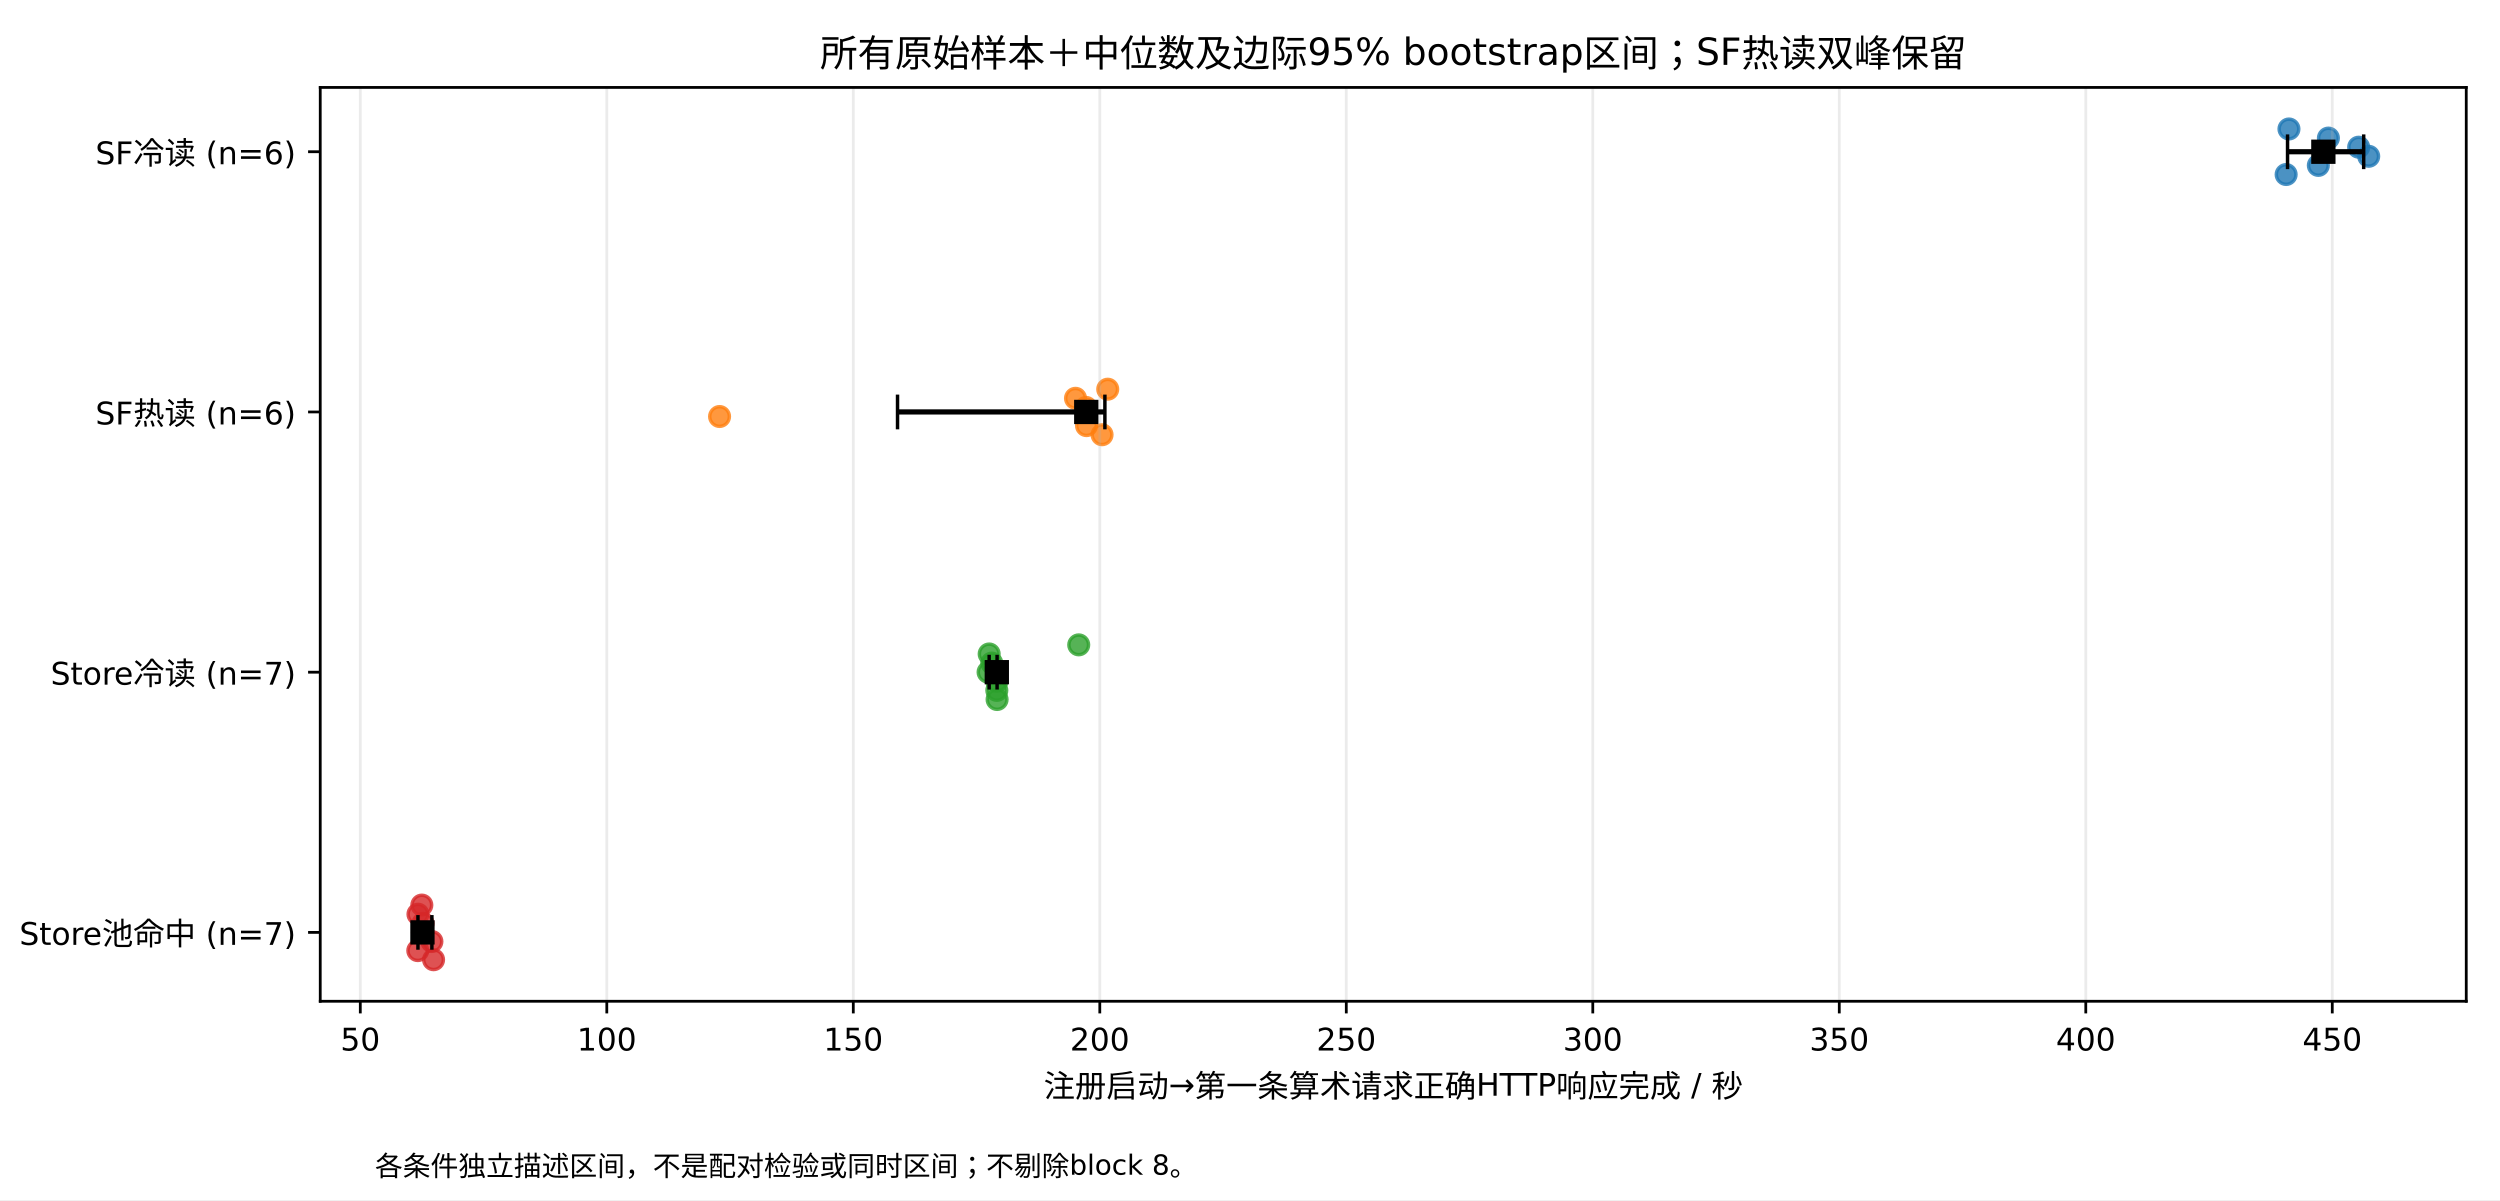
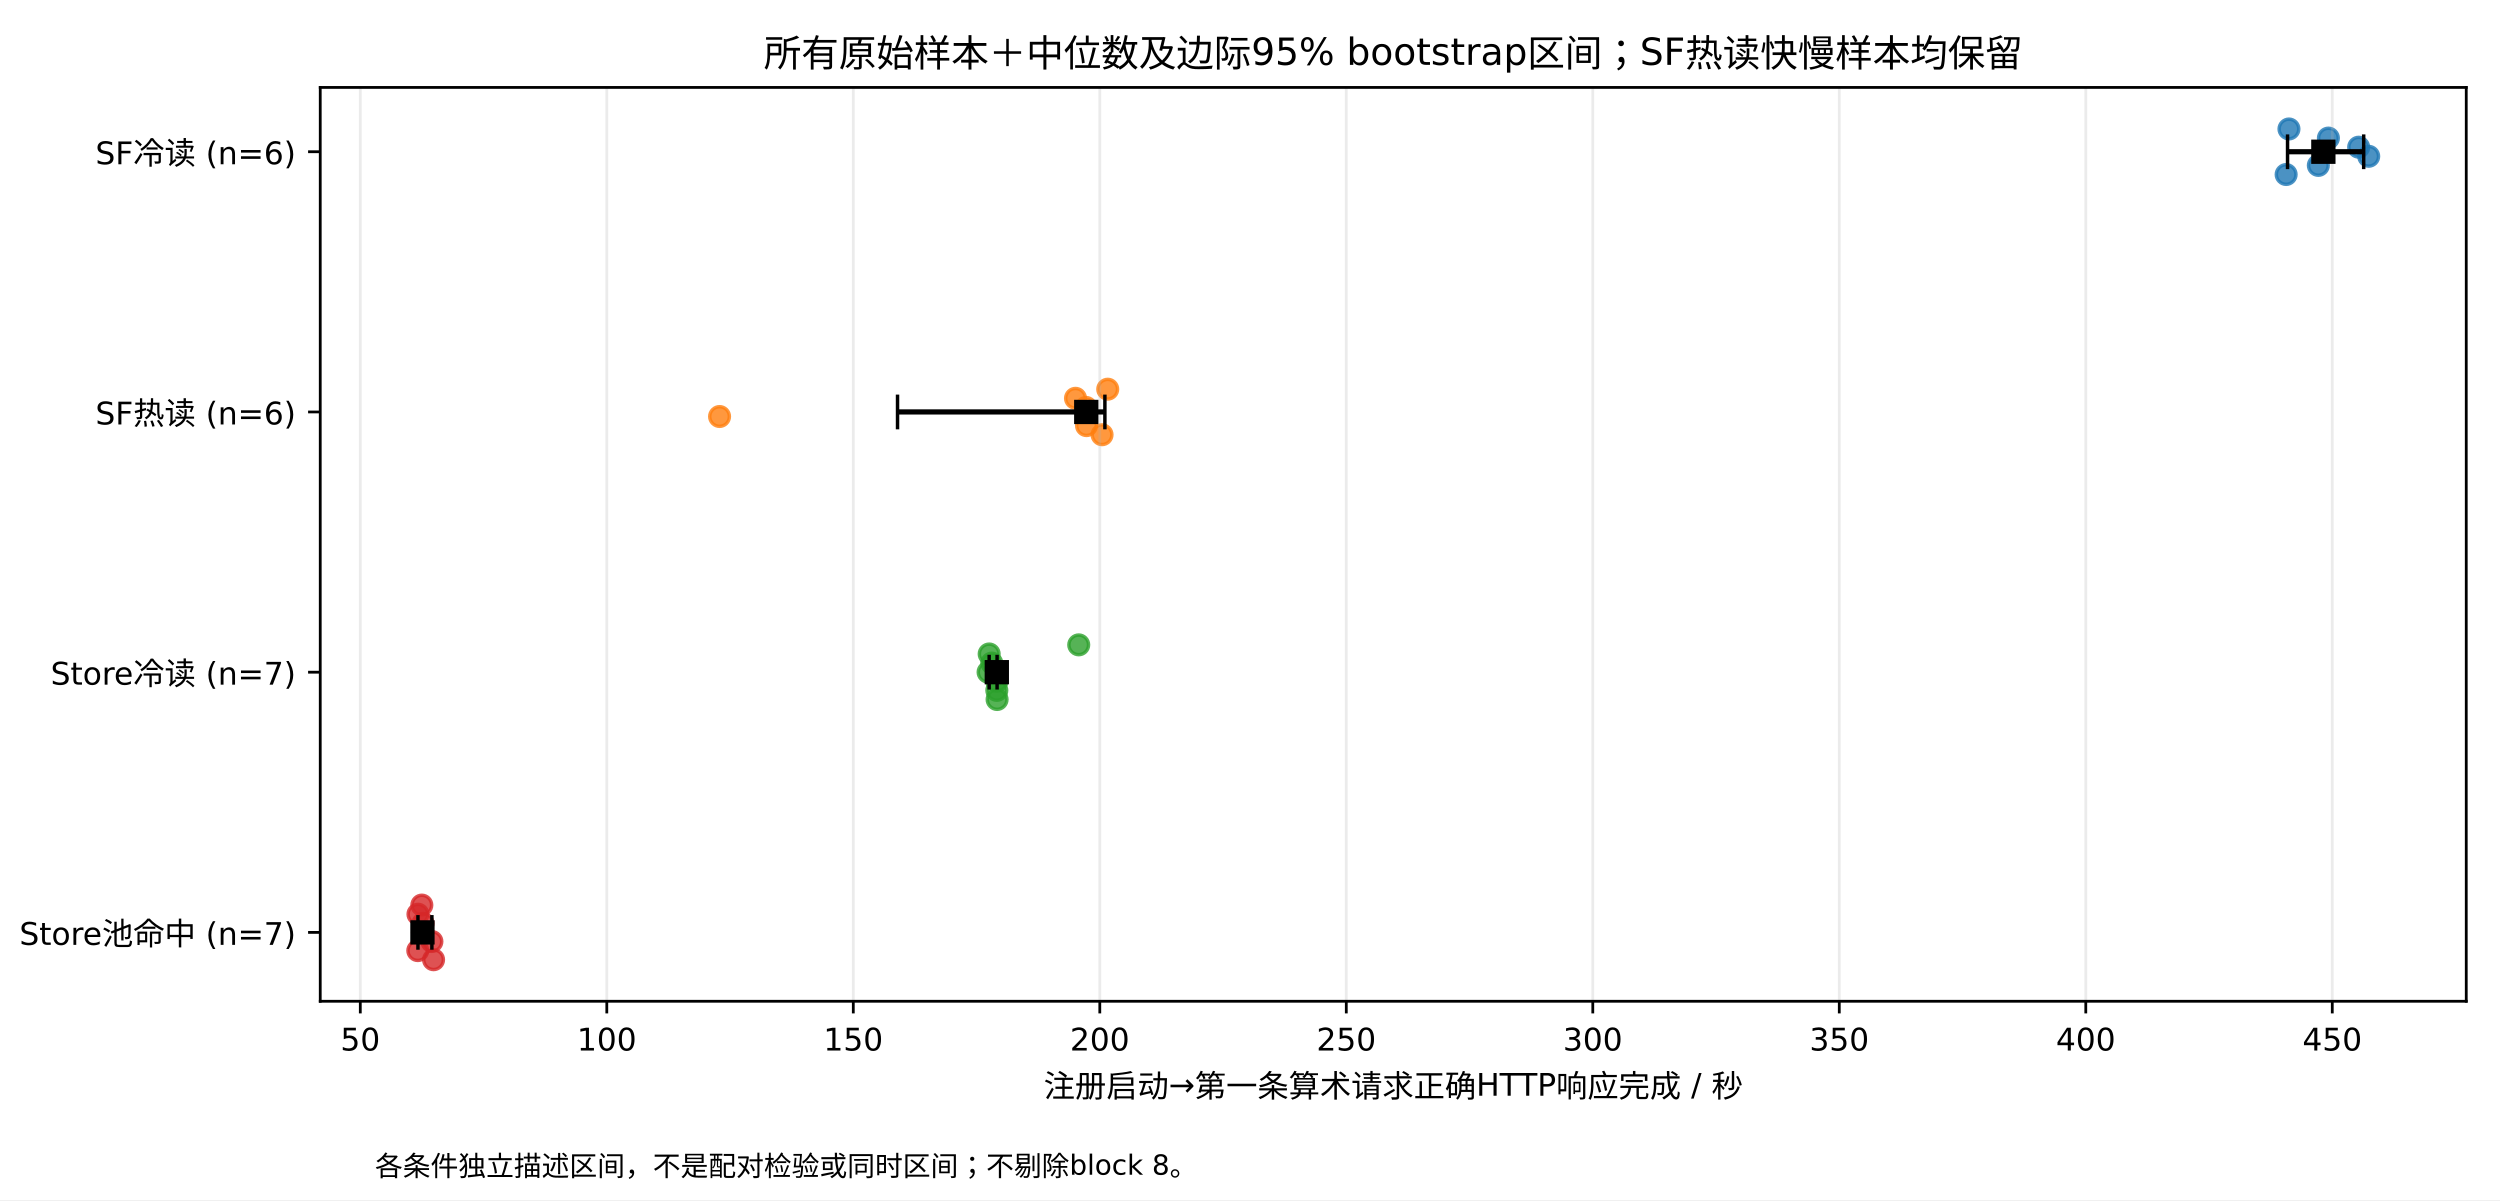
<svg xmlns="http://www.w3.org/2000/svg" xmlns:xlink="http://www.w3.org/1999/xlink" width="720pt" height="345.6pt" viewBox="0 0 720 345.6" version="1.1">
  <defs>
    <style type="text/css">*{stroke-linejoin: round; stroke-linecap: butt}</style>
  </defs>
  <g id="figure_1">
    <g id="patch_1">
      <path d="M 0 345.6  L 720 345.6  L 720 0  L 0 0  z " style="fill: #ffffff" />
    </g>
    <g id="axes_1">
      <g id="patch_2">
        <path d="M 92.23 288.363  L 710.28 288.363  L 710.28 25.181  L 92.23 25.181  z " style="fill: #ffffff" />
      </g>
      <g id="PathCollection_1">
        <defs>
          <path id="m7139ab73a0" d="M 0 2.828  C 0.75 2.828 1.47 2.53 2 2  C 2.53 1.47 2.828 0.75 2.828 0  C 2.828 -0.75 2.53 -1.47 2 -2  C 1.47 -2.53 0.75 -2.828 0 -2.828  C -0.75 -2.828 -1.47 -2.53 -2 -2  C -2.53 -1.47 -2.828 -0.75 -2.828 0  C -2.828 0.75 -2.53 1.47 -2 2  C -1.47 2.53 -0.75 2.828 0 2.828  z " style="stroke: #1f77b4; stroke-opacity: 0.8" />
        </defs>
        <g clip-path="url(#p6aed438ae2)">
          <use xlink:href="#m7139ab73a0" x="659.218" y="37.144" style="fill: #1f77b4; fill-opacity: 0.8; stroke: #1f77b4; stroke-opacity: 0.8" />
          <use xlink:href="#m7139ab73a0" x="670.577" y="39.767" style="fill: #1f77b4; fill-opacity: 0.8; stroke: #1f77b4; stroke-opacity: 0.8" />
          <use xlink:href="#m7139ab73a0" x="679.294" y="42.39" style="fill: #1f77b4; fill-opacity: 0.8; stroke: #1f77b4; stroke-opacity: 0.8" />
          <use xlink:href="#m7139ab73a0" x="682.187" y="45.013" style="fill: #1f77b4; fill-opacity: 0.8; stroke: #1f77b4; stroke-opacity: 0.8" />
          <use xlink:href="#m7139ab73a0" x="667.678" y="47.636" style="fill: #1f77b4; fill-opacity: 0.8; stroke: #1f77b4; stroke-opacity: 0.8" />
          <use xlink:href="#m7139ab73a0" x="658.407" y="50.259" style="fill: #1f77b4; fill-opacity: 0.8; stroke: #1f77b4; stroke-opacity: 0.8" />
        </g>
      </g>
      <g id="PathCollection_2">
        <defs>
          <path id="m1eeab55890" d="M 0 2.828  C 0.75 2.828 1.47 2.53 2 2  C 2.53 1.47 2.828 0.75 2.828 0  C 2.828 -0.75 2.53 -1.47 2 -2  C 1.47 -2.53 0.75 -2.828 0 -2.828  C -0.75 -2.828 -1.47 -2.53 -2 -2  C -2.53 -1.47 -2.828 -0.75 -2.828 0  C -2.828 0.75 -2.53 1.47 -2 2  C -1.47 2.53 -0.75 2.828 0 2.828  z " style="stroke: #ff7f0e; stroke-opacity: 0.8" />
        </defs>
        <g clip-path="url(#p6aed438ae2)">
          <use xlink:href="#m1eeab55890" x="319.027" y="112.087" style="fill: #ff7f0e; fill-opacity: 0.8; stroke: #ff7f0e; stroke-opacity: 0.8" />
          <use xlink:href="#m1eeab55890" x="309.744" y="114.71" style="fill: #ff7f0e; fill-opacity: 0.8; stroke: #ff7f0e; stroke-opacity: 0.8" />
          <use xlink:href="#m1eeab55890" x="312.771" y="117.333" style="fill: #ff7f0e; fill-opacity: 0.8; stroke: #ff7f0e; stroke-opacity: 0.8" />
          <use xlink:href="#m1eeab55890" x="207.234" y="119.956" style="fill: #ff7f0e; fill-opacity: 0.8; stroke: #ff7f0e; stroke-opacity: 0.8" />
          <use xlink:href="#m1eeab55890" x="312.913" y="122.579" style="fill: #ff7f0e; fill-opacity: 0.8; stroke: #ff7f0e; stroke-opacity: 0.8" />
          <use xlink:href="#m1eeab55890" x="317.389" y="125.202" style="fill: #ff7f0e; fill-opacity: 0.8; stroke: #ff7f0e; stroke-opacity: 0.8" />
        </g>
      </g>
      <g id="PathCollection_3">
        <defs>
          <path id="m0be9adfc21" d="M 0 2.828  C 0.75 2.828 1.47 2.53 2 2  C 2.53 1.47 2.828 0.75 2.828 0  C 2.828 -0.75 2.53 -1.47 2 -2  C 1.47 -2.53 0.75 -2.828 0 -2.828  C -0.75 -2.828 -1.47 -2.53 -2 -2  C -2.53 -1.47 -2.828 -0.75 -2.828 0  C -2.828 0.75 -2.53 1.47 -2 2  C -1.47 2.53 -0.75 2.828 0 2.828  z " style="stroke: #2ca02c; stroke-opacity: 0.8" />
        </defs>
        <g clip-path="url(#p6aed438ae2)">
          <use xlink:href="#m0be9adfc21" x="310.672" y="185.719" style="fill: #2ca02c; fill-opacity: 0.8; stroke: #2ca02c; stroke-opacity: 0.8" />
          <use xlink:href="#m0be9adfc21" x="284.879" y="188.342" style="fill: #2ca02c; fill-opacity: 0.8; stroke: #2ca02c; stroke-opacity: 0.8" />
          <use xlink:href="#m0be9adfc21" x="285.626" y="190.965" style="fill: #2ca02c; fill-opacity: 0.8; stroke: #2ca02c; stroke-opacity: 0.8" />
          <use xlink:href="#m0be9adfc21" x="284.568" y="193.588" style="fill: #2ca02c; fill-opacity: 0.8; stroke: #2ca02c; stroke-opacity: 0.8" />
          <use xlink:href="#m0be9adfc21" x="287.107" y="196.211" style="fill: #2ca02c; fill-opacity: 0.8; stroke: #2ca02c; stroke-opacity: 0.8" />
          <use xlink:href="#m0be9adfc21" x="287.083" y="198.834" style="fill: #2ca02c; fill-opacity: 0.8; stroke: #2ca02c; stroke-opacity: 0.8" />
          <use xlink:href="#m0be9adfc21" x="287.16" y="201.457" style="fill: #2ca02c; fill-opacity: 0.8; stroke: #2ca02c; stroke-opacity: 0.8" />
        </g>
      </g>
      <g id="PathCollection_4">
        <defs>
          <path id="m063ac54be9" d="M 0 2.828  C 0.75 2.828 1.47 2.53 2 2  C 2.53 1.47 2.828 0.75 2.828 0  C 2.828 -0.75 2.53 -1.47 2 -2  C 1.47 -2.53 0.75 -2.828 0 -2.828  C -0.75 -2.828 -1.47 -2.53 -2 -2  C -2.53 -1.47 -2.828 -0.75 -2.828 0  C -2.828 0.75 -2.53 1.47 -2 2  C -1.47 2.53 -0.75 2.828 0 2.828  z " style="stroke: #d62728; stroke-opacity: 0.8" />
        </defs>
        <g clip-path="url(#p6aed438ae2)">
          <use xlink:href="#m063ac54be9" x="121.486" y="260.662" style="fill: #d62728; fill-opacity: 0.8; stroke: #d62728; stroke-opacity: 0.8" />
          <use xlink:href="#m063ac54be9" x="120.373" y="263.285" style="fill: #d62728; fill-opacity: 0.8; stroke: #d62728; stroke-opacity: 0.8" />
          <use xlink:href="#m063ac54be9" x="121.833" y="265.908" style="fill: #d62728; fill-opacity: 0.8; stroke: #d62728; stroke-opacity: 0.8" />
          <use xlink:href="#m063ac54be9" x="121.666" y="268.531" style="fill: #d62728; fill-opacity: 0.8; stroke: #d62728; stroke-opacity: 0.8" />
          <use xlink:href="#m063ac54be9" x="124.385" y="271.154" style="fill: #d62728; fill-opacity: 0.8; stroke: #d62728; stroke-opacity: 0.8" />
          <use xlink:href="#m063ac54be9" x="120.323" y="273.777" style="fill: #d62728; fill-opacity: 0.8; stroke: #d62728; stroke-opacity: 0.8" />
          <use xlink:href="#m063ac54be9" x="124.866" y="276.4" style="fill: #d62728; fill-opacity: 0.8; stroke: #d62728; stroke-opacity: 0.8" />
        </g>
      </g>
      <g id="matplotlib.axis_1">
        <g id="xtick_1">
          <g id="line2d_1">
            <path d="M 103.766 288.363  L 103.766 25.181  " clip-path="url(#p6aed438ae2)" style="fill: none; stroke: #b0b0b0; stroke-opacity: 0.25; stroke-width: 0.8; stroke-linecap: square" />
          </g>
          <g id="line2d_2">
            <defs>
              <path id="mda26b09154" d="M 0 0  L 0 3.5  " style="stroke: #000000; stroke-width: 0.8" />
            </defs>
            <g>
              <use xlink:href="#mda26b09154" x="103.766" y="288.363" style="stroke: #000000; stroke-width: 0.8" />
            </g>
          </g>
          <g id="text_1">
            <text style="font-size: 9px; font-family: 'Microsoft YaHei', 'SimHei', 'DejaVu Sans', sans-serif; text-anchor: middle" x="103.766" y="302.557" transform="rotate(-0 103.7662 302.5569)">50</text>
          </g>
        </g>
        <g id="xtick_2">
          <g id="line2d_3">
            <path d="M 174.757 288.363  L 174.757 25.181  " clip-path="url(#p6aed438ae2)" style="fill: none; stroke: #b0b0b0; stroke-opacity: 0.25; stroke-width: 0.8; stroke-linecap: square" />
          </g>
          <g id="line2d_4">
            <g>
              <use xlink:href="#mda26b09154" x="174.757" y="288.363" style="stroke: #000000; stroke-width: 0.8" />
            </g>
          </g>
          <g id="text_2">
            <text style="font-size: 9px; font-family: 'Microsoft YaHei', 'SimHei', 'DejaVu Sans', sans-serif; text-anchor: middle" x="174.757" y="302.557" transform="rotate(-0 174.7573 302.5569)">100</text>
          </g>
        </g>
        <g id="xtick_3">
          <g id="line2d_5">
            <path d="M 245.748 288.363  L 245.748 25.181  " clip-path="url(#p6aed438ae2)" style="fill: none; stroke: #b0b0b0; stroke-opacity: 0.25; stroke-width: 0.8; stroke-linecap: square" />
          </g>
          <g id="line2d_6">
            <g>
              <use xlink:href="#mda26b09154" x="245.748" y="288.363" style="stroke: #000000; stroke-width: 0.8" />
            </g>
          </g>
          <g id="text_3">
            <text style="font-size: 9px; font-family: 'Microsoft YaHei', 'SimHei', 'DejaVu Sans', sans-serif; text-anchor: middle" x="245.748" y="302.557" transform="rotate(-0 245.7484 302.5569)">150</text>
          </g>
        </g>
        <g id="xtick_4">
          <g id="line2d_7">
            <path d="M 316.74 288.363  L 316.74 25.181  " clip-path="url(#p6aed438ae2)" style="fill: none; stroke: #b0b0b0; stroke-opacity: 0.25; stroke-width: 0.8; stroke-linecap: square" />
          </g>
          <g id="line2d_8">
            <g>
              <use xlink:href="#mda26b09154" x="316.74" y="288.363" style="stroke: #000000; stroke-width: 0.8" />
            </g>
          </g>
          <g id="text_4">
            <text style="font-size: 9px; font-family: 'Microsoft YaHei', 'SimHei', 'DejaVu Sans', sans-serif; text-anchor: middle" x="316.74" y="302.557" transform="rotate(-0 316.7395 302.5569)">200</text>
          </g>
        </g>
        <g id="xtick_5">
          <g id="line2d_9">
            <path d="M 387.731 288.363  L 387.731 25.181  " clip-path="url(#p6aed438ae2)" style="fill: none; stroke: #b0b0b0; stroke-opacity: 0.25; stroke-width: 0.8; stroke-linecap: square" />
          </g>
          <g id="line2d_10">
            <g>
              <use xlink:href="#mda26b09154" x="387.731" y="288.363" style="stroke: #000000; stroke-width: 0.8" />
            </g>
          </g>
          <g id="text_5">
            <text style="font-size: 9px; font-family: 'Microsoft YaHei', 'SimHei', 'DejaVu Sans', sans-serif; text-anchor: middle" x="387.731" y="302.557" transform="rotate(-0 387.7306 302.5569)">250</text>
          </g>
        </g>
        <g id="xtick_6">
          <g id="line2d_11">
            <path d="M 458.722 288.363  L 458.722 25.181  " clip-path="url(#p6aed438ae2)" style="fill: none; stroke: #b0b0b0; stroke-opacity: 0.25; stroke-width: 0.8; stroke-linecap: square" />
          </g>
          <g id="line2d_12">
            <g>
              <use xlink:href="#mda26b09154" x="458.722" y="288.363" style="stroke: #000000; stroke-width: 0.8" />
            </g>
          </g>
          <g id="text_6">
            <text style="font-size: 9px; font-family: 'Microsoft YaHei', 'SimHei', 'DejaVu Sans', sans-serif; text-anchor: middle" x="458.722" y="302.557" transform="rotate(-0 458.7217 302.5569)">300</text>
          </g>
        </g>
        <g id="xtick_7">
          <g id="line2d_13">
            <path d="M 529.713 288.363  L 529.713 25.181  " clip-path="url(#p6aed438ae2)" style="fill: none; stroke: #b0b0b0; stroke-opacity: 0.25; stroke-width: 0.8; stroke-linecap: square" />
          </g>
          <g id="line2d_14">
            <g>
              <use xlink:href="#mda26b09154" x="529.713" y="288.363" style="stroke: #000000; stroke-width: 0.8" />
            </g>
          </g>
          <g id="text_7">
            <text style="font-size: 9px; font-family: 'Microsoft YaHei', 'SimHei', 'DejaVu Sans', sans-serif; text-anchor: middle" x="529.713" y="302.557" transform="rotate(-0 529.7128 302.5569)">350</text>
          </g>
        </g>
        <g id="xtick_8">
          <g id="line2d_15">
            <path d="M 600.704 288.363  L 600.704 25.181  " clip-path="url(#p6aed438ae2)" style="fill: none; stroke: #b0b0b0; stroke-opacity: 0.25; stroke-width: 0.8; stroke-linecap: square" />
          </g>
          <g id="line2d_16">
            <g>
              <use xlink:href="#mda26b09154" x="600.704" y="288.363" style="stroke: #000000; stroke-width: 0.8" />
            </g>
          </g>
          <g id="text_8">
            <text style="font-size: 9px; font-family: 'Microsoft YaHei', 'SimHei', 'DejaVu Sans', sans-serif; text-anchor: middle" x="600.704" y="302.557" transform="rotate(-0 600.7039 302.5569)">400</text>
          </g>
        </g>
        <g id="xtick_9">
          <g id="line2d_17">
            <path d="M 671.695 288.363  L 671.695 25.181  " clip-path="url(#p6aed438ae2)" style="fill: none; stroke: #b0b0b0; stroke-opacity: 0.25; stroke-width: 0.8; stroke-linecap: square" />
          </g>
          <g id="line2d_18">
            <g>
              <use xlink:href="#mda26b09154" x="671.695" y="288.363" style="stroke: #000000; stroke-width: 0.8" />
            </g>
          </g>
          <g id="text_9">
            <text style="font-size: 9px; font-family: 'Microsoft YaHei', 'SimHei', 'DejaVu Sans', sans-serif; text-anchor: middle" x="671.695" y="302.557" transform="rotate(-0 671.695 302.5569)">450</text>
          </g>
        </g>
        <g id="text_10">
          <text style="font-size: 9px; font-family: 'Microsoft YaHei', 'SimHei', 'DejaVu Sans', sans-serif; text-anchor: middle" x="401.255" y="315.989" transform="rotate(-0 401.255 315.9886)">注册启动→第一条算术请求正确HTTP响应完成 / 秒</text>
        </g>
      </g>
      <g id="matplotlib.axis_2">
        <g id="ytick_1">
          <g id="line2d_19">
            <defs>
              <path id="m9f95c51020" d="M 0 0  L -3.5 0  " style="stroke: #000000; stroke-width: 0.8" />
            </defs>
            <g>
              <use xlink:href="#m9f95c51020" x="92.23" y="43.702" style="stroke: #000000; stroke-width: 0.8" />
            </g>
          </g>
          <g id="text_11">
            <text style="font-size: 9px; font-family: 'Microsoft YaHei', 'SimHei', 'DejaVu Sans', sans-serif; text-anchor: end" x="85.23" y="47.299" transform="rotate(-0 85.23 47.29874)">SF冷读 (n=6)</text>
          </g>
        </g>
        <g id="ytick_2">
          <g id="line2d_20">
            <g>
              <use xlink:href="#m9f95c51020" x="92.23" y="118.645" style="stroke: #000000; stroke-width: 0.8" />
            </g>
          </g>
          <g id="text_12">
            <text style="font-size: 9px; font-family: 'Microsoft YaHei', 'SimHei', 'DejaVu Sans', sans-serif; text-anchor: end" x="85.23" y="122.242" transform="rotate(-0 85.23 122.2418)">SF热读 (n=6)</text>
          </g>
        </g>
        <g id="ytick_3">
          <g id="line2d_21">
            <g>
              <use xlink:href="#m9f95c51020" x="92.23" y="193.588" style="stroke: #000000; stroke-width: 0.8" />
            </g>
          </g>
          <g id="text_13">
            <text style="font-size: 9px; font-family: 'Microsoft YaHei', 'SimHei', 'DejaVu Sans', sans-serif; text-anchor: end" x="85.23" y="197.185" transform="rotate(-0 85.23 197.1848)">Store冷读 (n=7)</text>
          </g>
        </g>
        <g id="ytick_4">
          <g id="line2d_22">
            <g>
              <use xlink:href="#m9f95c51020" x="92.23" y="268.531" style="stroke: #000000; stroke-width: 0.8" />
            </g>
          </g>
          <g id="text_14">
            <text style="font-size: 9px; font-family: 'Microsoft YaHei', 'SimHei', 'DejaVu Sans', sans-serif; text-anchor: end" x="85.23" y="272.128" transform="rotate(-0 85.23 272.1279)">Store池命中 (n=7)</text>
          </g>
        </g>
      </g>
      <g id="LineCollection_1">
        <path d="M 658.812 43.702  L 680.741 43.702  " clip-path="url(#p6aed438ae2)" style="fill: none; stroke: #000000; stroke-width: 1.5" />
      </g>
      <g id="line2d_23">
        <defs>
          <path id="m857ded5267" d="M 0 5  L 0 -5  " style="stroke: #000000" />
        </defs>
        <g clip-path="url(#p6aed438ae2)">
          <use xlink:href="#m857ded5267" x="658.812" y="43.702" style="stroke: #000000" />
        </g>
      </g>
      <g id="line2d_24">
        <g clip-path="url(#p6aed438ae2)">
          <use xlink:href="#m857ded5267" x="680.741" y="43.702" style="stroke: #000000" />
        </g>
      </g>
      <g id="LineCollection_2">
        <path d="M 258.489 118.645  L 318.208 118.645  " clip-path="url(#p6aed438ae2)" style="fill: none; stroke: #000000; stroke-width: 1.5" />
      </g>
      <g id="line2d_25">
        <g clip-path="url(#p6aed438ae2)">
          <use xlink:href="#m857ded5267" x="258.489" y="118.645" style="stroke: #000000" />
        </g>
      </g>
      <g id="line2d_26">
        <g clip-path="url(#p6aed438ae2)">
          <use xlink:href="#m857ded5267" x="318.208" y="118.645" style="stroke: #000000" />
        </g>
      </g>
      <g id="LineCollection_3">
        <path d="M 284.879 193.588  L 287.16 193.588  " clip-path="url(#p6aed438ae2)" style="fill: none; stroke: #000000; stroke-width: 1.5" />
      </g>
      <g id="line2d_27">
        <g clip-path="url(#p6aed438ae2)">
          <use xlink:href="#m857ded5267" x="284.879" y="193.588" style="stroke: #000000" />
        </g>
      </g>
      <g id="line2d_28">
        <g clip-path="url(#p6aed438ae2)">
          <use xlink:href="#m857ded5267" x="287.16" y="193.588" style="stroke: #000000" />
        </g>
      </g>
      <g id="LineCollection_4">
        <path d="M 120.373 268.531  L 124.385 268.531  " clip-path="url(#p6aed438ae2)" style="fill: none; stroke: #000000; stroke-width: 1.5" />
      </g>
      <g id="line2d_29">
        <g clip-path="url(#p6aed438ae2)">
          <use xlink:href="#m857ded5267" x="120.373" y="268.531" style="stroke: #000000" />
        </g>
      </g>
      <g id="line2d_30">
        <g clip-path="url(#p6aed438ae2)">
          <use xlink:href="#m857ded5267" x="124.385" y="268.531" style="stroke: #000000" />
        </g>
      </g>
      <g id="line2d_31">
        <defs>
          <path id="m572a466083" d="M -3 3  L 3 3  L 3 -3  L -3 -3  z " style="stroke: #000000; stroke-linejoin: miter" />
        </defs>
        <g clip-path="url(#p6aed438ae2)">
          <use xlink:href="#m572a466083" x="669.128" y="43.702" style="stroke: #000000; stroke-linejoin: miter" />
        </g>
      </g>
      <g id="line2d_32">
        <g clip-path="url(#p6aed438ae2)">
          <use xlink:href="#m572a466083" x="312.842" y="118.645" style="stroke: #000000; stroke-linejoin: miter" />
        </g>
      </g>
      <g id="line2d_33">
        <g clip-path="url(#p6aed438ae2)">
          <use xlink:href="#m572a466083" x="287.083" y="193.588" style="stroke: #000000; stroke-linejoin: miter" />
        </g>
      </g>
      <g id="line2d_34">
        <g clip-path="url(#p6aed438ae2)">
          <use xlink:href="#m572a466083" x="121.666" y="268.531" style="stroke: #000000; stroke-linejoin: miter" />
        </g>
      </g>
      <g id="patch_3">
        <path d="M 92.23 288.363  L 92.23 25.181  " style="fill: none; stroke: #000000; stroke-width: 0.8; stroke-linejoin: miter; stroke-linecap: square" />
      </g>
      <g id="patch_4">
        <path d="M 710.28 288.363  L 710.28 25.181  " style="fill: none; stroke: #000000; stroke-width: 0.8; stroke-linejoin: miter; stroke-linecap: square" />
      </g>
      <g id="patch_5">
        <path d="M 92.23 288.363  L 710.28 288.363  " style="fill: none; stroke: #000000; stroke-width: 0.8; stroke-linejoin: miter; stroke-linecap: square" />
      </g>
      <g id="patch_6">
        <path d="M 92.23 25.181  L 710.28 25.181  " style="fill: none; stroke: #000000; stroke-width: 0.8; stroke-linejoin: miter; stroke-linecap: square" />
      </g>
      <g id="text_15">
-         <text style="font-size: 10.8px; font-family: 'Microsoft YaHei', 'SimHei', 'DejaVu Sans', sans-serif; text-anchor: middle" x="401.255" y="19.181" transform="rotate(-0 401.255 19.18125)">所有原始样本＋中位数及边际95% bootstrap区间；SF热读双峰保留</text>
+         <text style="font-size: 10.8px; font-family: 'Microsoft YaHei', 'SimHei', 'DejaVu Sans', sans-serif; text-anchor: middle" x="401.255" y="19.181" transform="rotate(-0 401.255 19.18125)">所有原始样本＋中位数及边际95% bootstrap区间；SF热读快慢样本均保留</text>
      </g>
    </g>
    <g id="text_16">
      <text style="font-size: 8px; font-family: 'Microsoft YaHei', 'SimHei', 'DejaVu Sans', sans-serif; text-anchor: start" x="108" y="338.688" transform="rotate(-0 108 338.688)">各条件独立描述区间，不是配对检验或同时区间；不剔除block 8。</text>
    </g>
  </g>
  <defs>
    <clipPath id="p6aed438ae2">
      <rect x="92.23" y="25.181" width="618.05" height="263.181" />
    </clipPath>
  </defs>
</svg>
